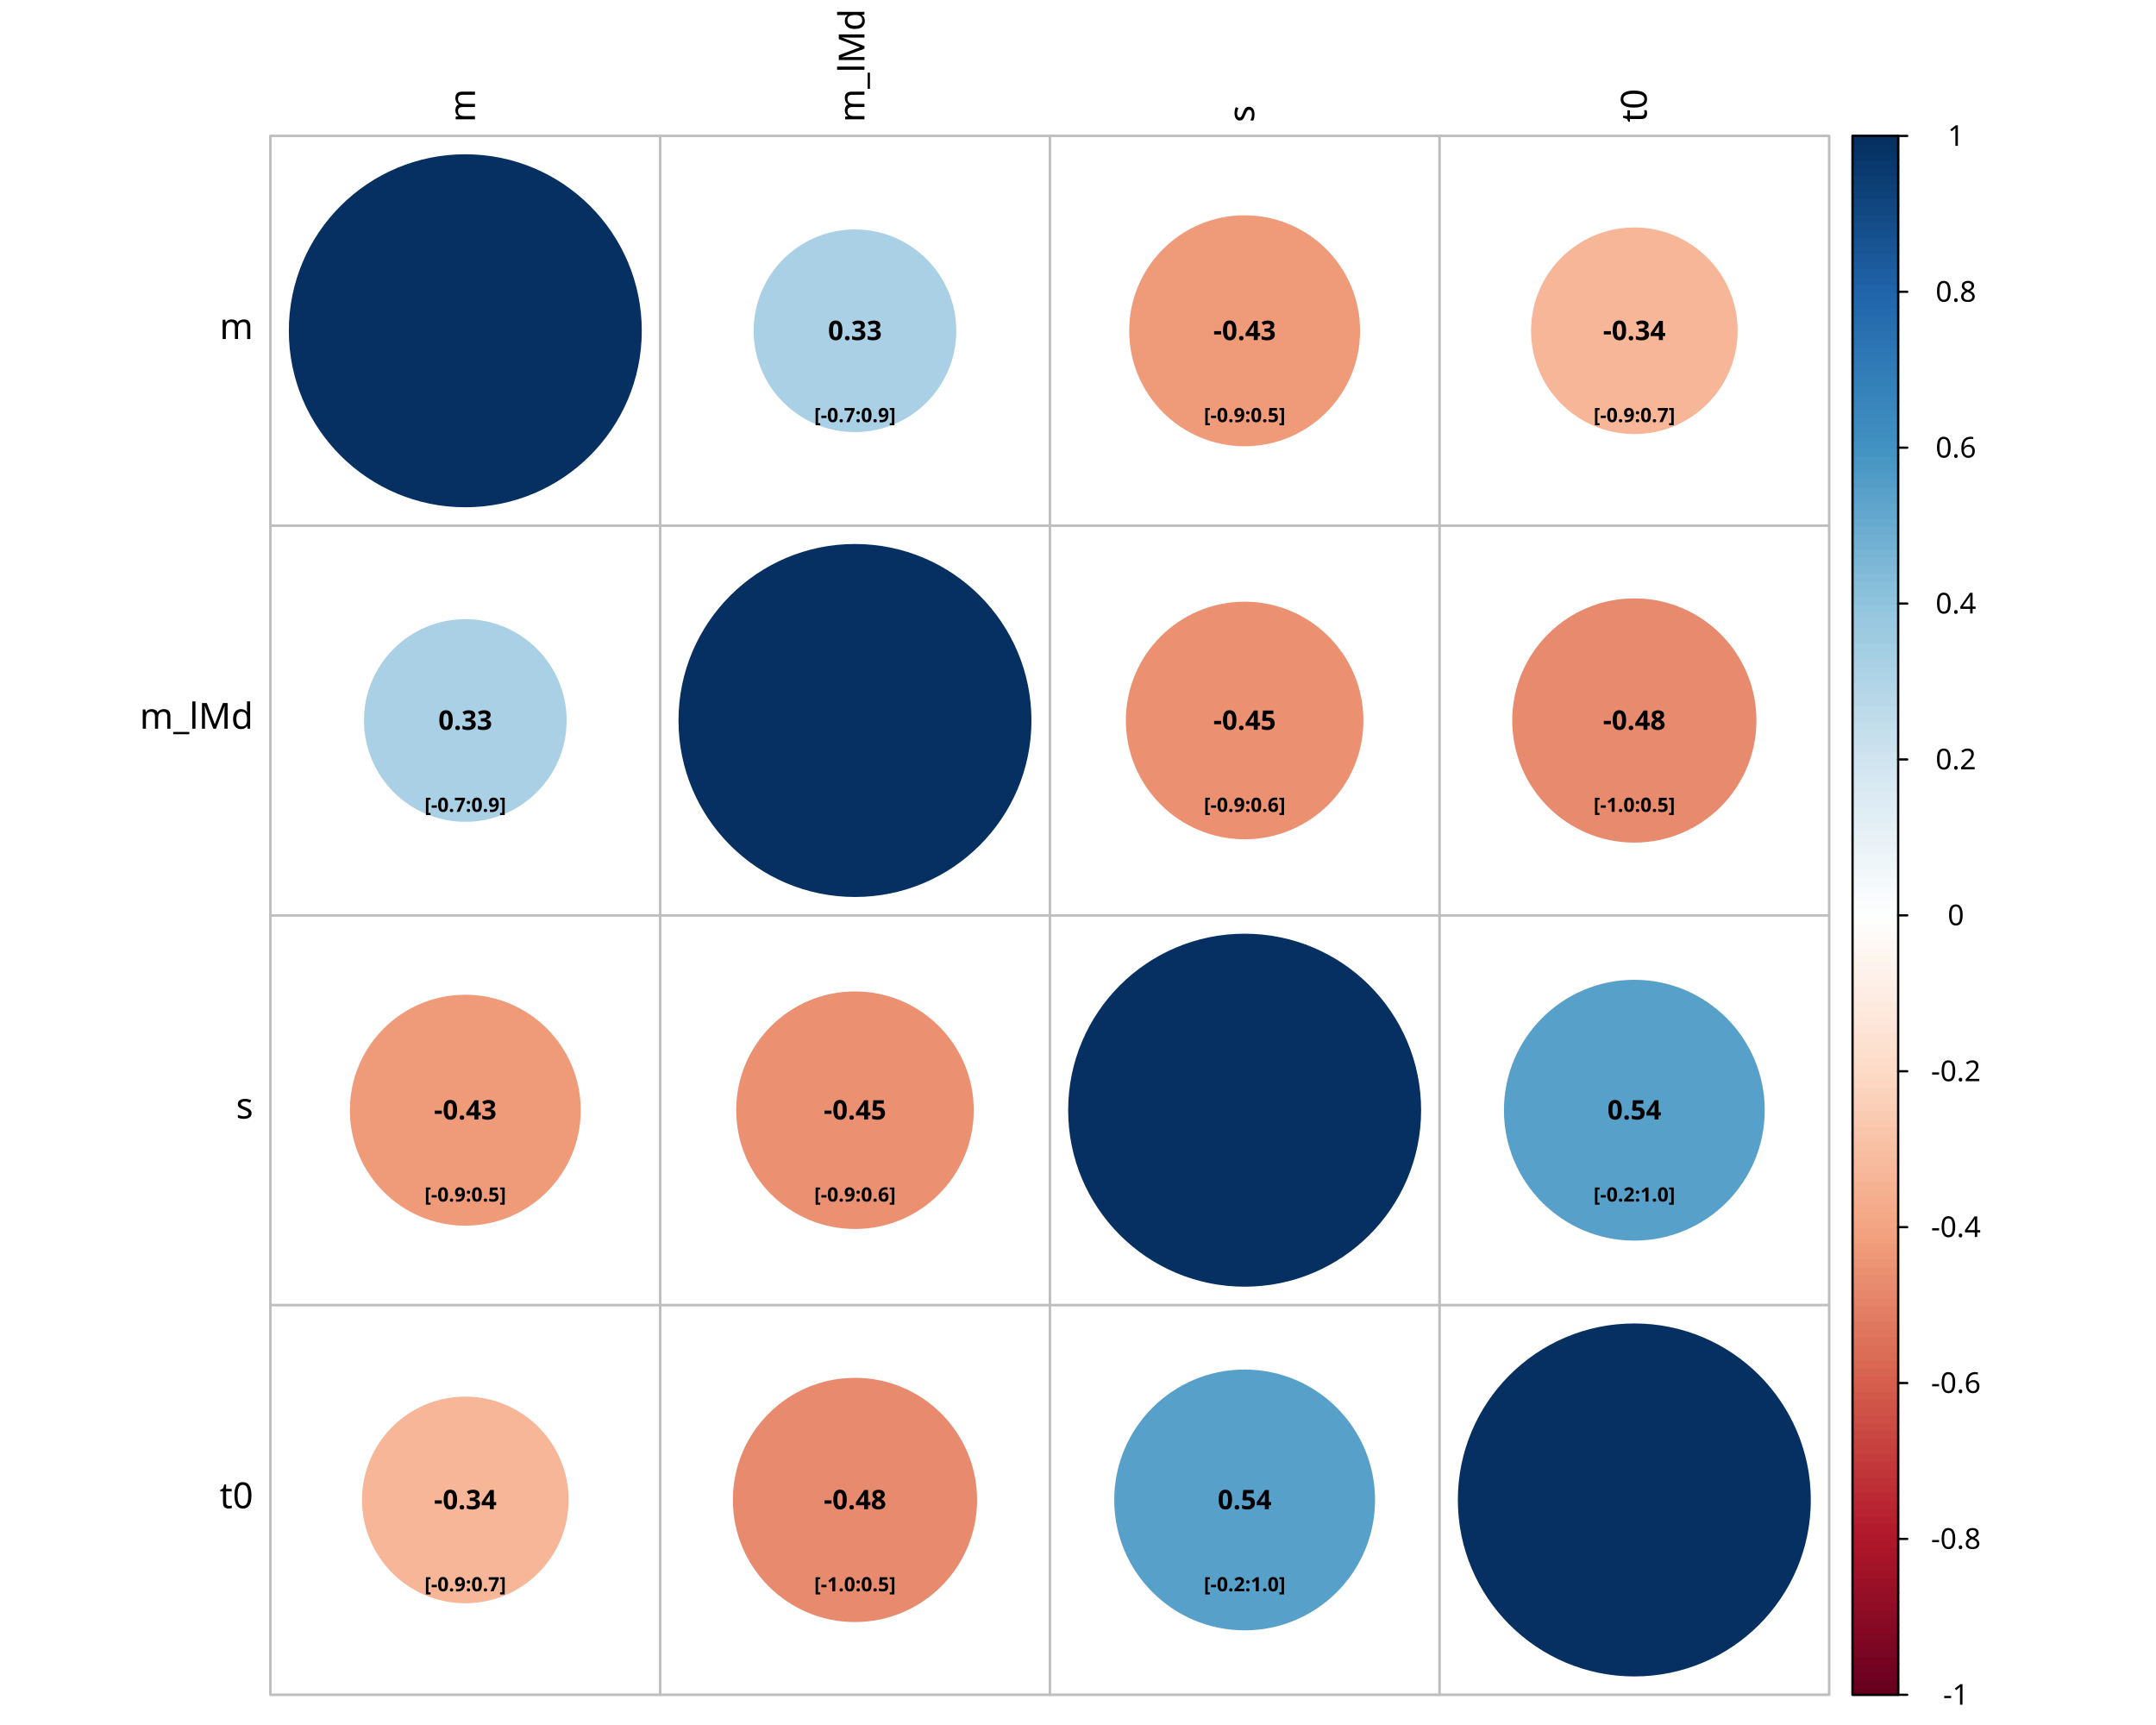
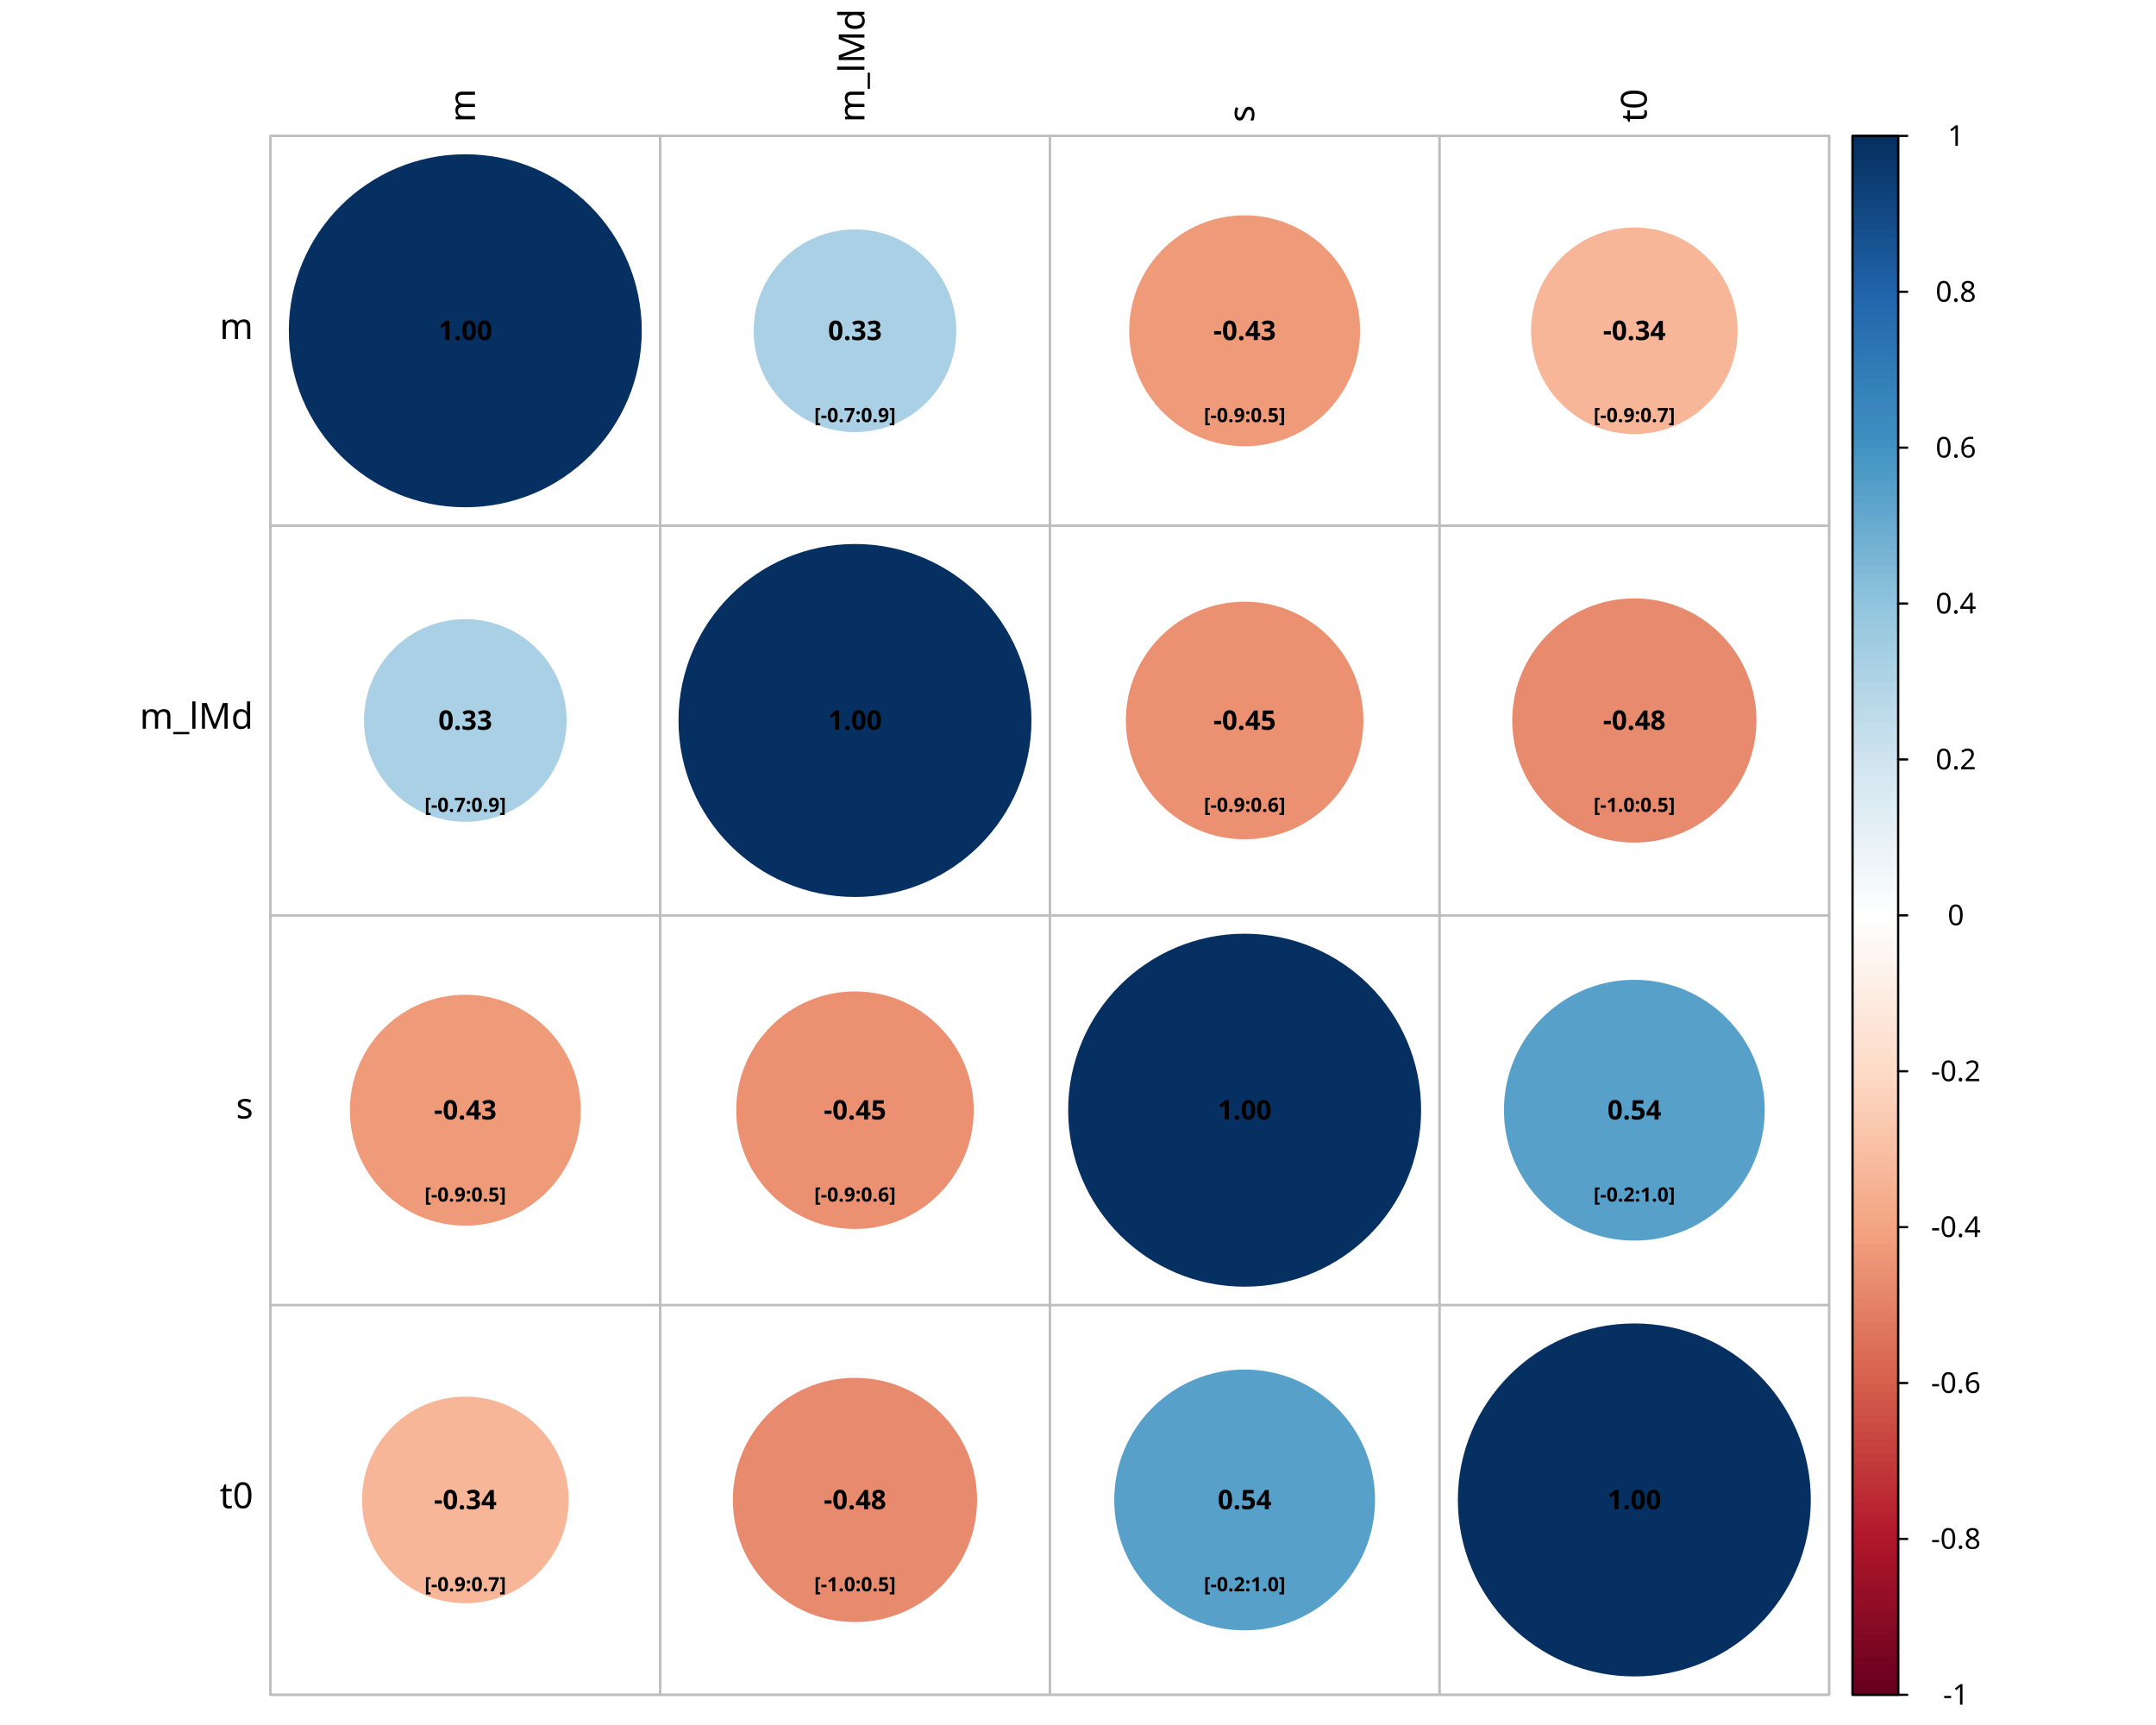
<svg xmlns="http://www.w3.org/2000/svg" class="svglite" data-engine-version="2.0" width="720.00pt" height="576.00pt" viewBox="0 0 720.00 576.00">
  <defs>
    <style type="text/css">
    .svglite line, .svglite polyline, .svglite polygon, .svglite path, .svglite rect, .svglite circle {
      fill: none;
      stroke: #000000;
      stroke-linecap: round;
      stroke-linejoin: round;
      stroke-miterlimit: 10.00;
    }
  </style>
  </defs>
  <rect width="100%" height="100%" style="stroke: none; fill: #FFFFFF;" />
  <defs>
    <clipPath id="cpMC4wMHw3MjAuMDB8MC4wMHw1NzYuMDA=">
      <rect x="0.00" y="0.00" width="720.00" height="576.00" />
    </clipPath>
  </defs>
  <g clip-path="url(#cpMC4wMHw3MjAuMDB8MC4wMHw1NzYuMDA=)">
    <rect x="90.32" y="45.38" width="130.13" height="130.13" style="stroke-width: 0.75; stroke: #FFFFFF; fill: #FFFFFF;" />
    <rect x="90.32" y="175.52" width="130.13" height="130.13" style="stroke-width: 0.75; stroke: #FFFFFF; fill: #FFFFFF;" />
    <rect x="90.32" y="305.65" width="130.13" height="130.13" style="stroke-width: 0.75; stroke: #FFFFFF; fill: #FFFFFF;" />
    <rect x="90.32" y="435.78" width="130.13" height="130.13" style="stroke-width: 0.75; stroke: #FFFFFF; fill: #FFFFFF;" />
    <rect x="220.46" y="45.38" width="130.13" height="130.13" style="stroke-width: 0.75; stroke: #FFFFFF; fill: #FFFFFF;" />
    <rect x="220.46" y="175.52" width="130.13" height="130.13" style="stroke-width: 0.75; stroke: #FFFFFF; fill: #FFFFFF;" />
    <rect x="220.46" y="305.65" width="130.13" height="130.13" style="stroke-width: 0.75; stroke: #FFFFFF; fill: #FFFFFF;" />
    <rect x="220.46" y="435.78" width="130.13" height="130.13" style="stroke-width: 0.75; stroke: #FFFFFF; fill: #FFFFFF;" />
    <rect x="350.59" y="45.38" width="130.13" height="130.13" style="stroke-width: 0.75; stroke: #FFFFFF; fill: #FFFFFF;" />
    <rect x="350.59" y="175.52" width="130.13" height="130.13" style="stroke-width: 0.75; stroke: #FFFFFF; fill: #FFFFFF;" />
    <rect x="350.59" y="305.65" width="130.13" height="130.13" style="stroke-width: 0.75; stroke: #FFFFFF; fill: #FFFFFF;" />
    <rect x="350.59" y="435.78" width="130.13" height="130.13" style="stroke-width: 0.75; stroke: #FFFFFF; fill: #FFFFFF;" />
    <rect x="480.72" y="45.38" width="130.13" height="130.13" style="stroke-width: 0.75; stroke: #FFFFFF; fill: #FFFFFF;" />
    <rect x="480.72" y="175.52" width="130.13" height="130.13" style="stroke-width: 0.75; stroke: #FFFFFF; fill: #FFFFFF;" />
    <rect x="480.72" y="305.65" width="130.13" height="130.13" style="stroke-width: 0.75; stroke: #FFFFFF; fill: #FFFFFF;" />
    <rect x="480.72" y="435.78" width="130.13" height="130.13" style="stroke-width: 0.75; stroke: #FFFFFF; fill: #FFFFFF;" />
    <circle cx="155.39" cy="110.45" r="58.56" style="stroke-width: 0.75; stroke: #053061; fill: #053061;" />
    <circle cx="155.39" cy="240.58" r="33.46" style="stroke-width: 0.75; stroke: #A9D0E4; fill: #A9D0E4;" />
    <circle cx="155.39" cy="370.71" r="38.18" style="stroke-width: 0.75; stroke: #EF9B7A; fill: #EF9B7A;" />
    <circle cx="155.39" cy="500.85" r="34.12" style="stroke-width: 0.75; stroke: #F6B697; fill: #F6B697;" />
    <circle cx="285.52" cy="110.45" r="33.46" style="stroke-width: 0.75; stroke: #A9D0E4; fill: #A9D0E4;" />
    <circle cx="285.52" cy="240.58" r="58.56" style="stroke-width: 0.75; stroke: #053061; fill: #053061;" />
    <circle cx="285.52" cy="370.71" r="39.29" style="stroke-width: 0.75; stroke: #EB9172; fill: #EB9172;" />
    <circle cx="285.52" cy="500.85" r="40.40" style="stroke-width: 0.75; stroke: #E88A6D; fill: #E88A6D;" />
    <circle cx="415.65" cy="110.45" r="38.18" style="stroke-width: 0.75; stroke: #EF9B7A; fill: #EF9B7A;" />
    <circle cx="415.65" cy="240.58" r="39.29" style="stroke-width: 0.75; stroke: #EB9172; fill: #EB9172;" />
    <circle cx="415.65" cy="370.71" r="58.56" style="stroke-width: 0.75; stroke: #053061; fill: #053061;" />
    <circle cx="415.65" cy="500.85" r="43.17" style="stroke-width: 0.75; stroke: #57A0CA; fill: #57A0CA;" />
    <circle cx="545.79" cy="110.45" r="34.12" style="stroke-width: 0.75; stroke: #F6B697; fill: #F6B697;" />
    <circle cx="545.79" cy="240.58" r="40.40" style="stroke-width: 0.75; stroke: #E88A6D; fill: #E88A6D;" />
    <circle cx="545.79" cy="370.71" r="43.17" style="stroke-width: 0.75; stroke: #57A0CA; fill: #57A0CA;" />
    <circle cx="545.79" cy="500.85" r="58.56" style="stroke-width: 0.75; stroke: #053061; fill: #053061;" />
    <rect x="90.32" y="45.38" width="130.13" height="130.13" style="stroke-width: 0.75; stroke: #BEBEBE;" />
    <rect x="90.32" y="175.52" width="130.13" height="130.13" style="stroke-width: 0.75; stroke: #BEBEBE;" />
    <rect x="90.32" y="305.65" width="130.13" height="130.13" style="stroke-width: 0.75; stroke: #BEBEBE;" />
    <rect x="90.32" y="435.78" width="130.13" height="130.13" style="stroke-width: 0.75; stroke: #BEBEBE;" />
    <rect x="220.46" y="45.38" width="130.13" height="130.13" style="stroke-width: 0.75; stroke: #BEBEBE;" />
    <rect x="220.46" y="175.52" width="130.13" height="130.13" style="stroke-width: 0.75; stroke: #BEBEBE;" />
    <rect x="220.46" y="305.65" width="130.13" height="130.13" style="stroke-width: 0.75; stroke: #BEBEBE;" />
    <rect x="220.46" y="435.78" width="130.13" height="130.13" style="stroke-width: 0.75; stroke: #BEBEBE;" />
    <rect x="350.59" y="45.38" width="130.13" height="130.13" style="stroke-width: 0.75; stroke: #BEBEBE;" />
    <rect x="350.59" y="175.52" width="130.13" height="130.13" style="stroke-width: 0.75; stroke: #BEBEBE;" />
    <rect x="350.59" y="305.65" width="130.13" height="130.13" style="stroke-width: 0.75; stroke: #BEBEBE;" />
    <rect x="350.59" y="435.78" width="130.13" height="130.13" style="stroke-width: 0.75; stroke: #BEBEBE;" />
    <rect x="480.72" y="45.38" width="130.13" height="130.13" style="stroke-width: 0.75; stroke: #BEBEBE;" />
    <rect x="480.72" y="175.52" width="130.13" height="130.13" style="stroke-width: 0.75; stroke: #BEBEBE;" />
    <rect x="480.72" y="305.65" width="130.13" height="130.13" style="stroke-width: 0.75; stroke: #BEBEBE;" />
    <rect x="480.72" y="435.78" width="130.13" height="130.13" style="stroke-width: 0.75; stroke: #BEBEBE;" />
+     <text x="155.39" y="113.55" text-anchor="middle" style="font-size: 9.00px; font-weight: bold; font-family: sans;" textLength="20.02px" lengthAdjust="spacingAndGlyphs"> 1.00</text>
+     <text x="155.39" y="243.68" text-anchor="middle" style="font-size: 9.00px; font-weight: bold; font-family: sans;" textLength="20.02px" lengthAdjust="spacingAndGlyphs"> 0.33</text>
+     <text x="155.39" y="373.81" text-anchor="middle" style="font-size: 9.00px; font-weight: bold; font-family: sans;" textLength="20.51px" lengthAdjust="spacingAndGlyphs">-0.43</text>
+     <text x="155.39" y="503.95" text-anchor="middle" style="font-size: 9.00px; font-weight: bold; font-family: sans;" textLength="20.51px" lengthAdjust="spacingAndGlyphs">-0.34</text>
+     <text x="285.52" y="113.55" text-anchor="middle" style="font-size: 9.00px; font-weight: bold; font-family: sans;" textLength="20.02px" lengthAdjust="spacingAndGlyphs"> 0.33</text>
+     <text x="285.52" y="243.68" text-anchor="middle" style="font-size: 9.00px; font-weight: bold; font-family: sans;" textLength="20.02px" lengthAdjust="spacingAndGlyphs"> 1.00</text>
+     <text x="285.52" y="373.81" text-anchor="middle" style="font-size: 9.00px; font-weight: bold; font-family: sans;" textLength="20.51px" lengthAdjust="spacingAndGlyphs">-0.45</text>
+     <text x="285.52" y="503.95" text-anchor="middle" style="font-size: 9.00px; font-weight: bold; font-family: sans;" textLength="20.51px" lengthAdjust="spacingAndGlyphs">-0.48</text>
+     <text x="415.65" y="113.55" text-anchor="middle" style="font-size: 9.00px; font-weight: bold; font-family: sans;" textLength="20.51px" lengthAdjust="spacingAndGlyphs">-0.43</text>
+     <text x="415.65" y="243.68" text-anchor="middle" style="font-size: 9.00px; font-weight: bold; font-family: sans;" textLength="20.51px" lengthAdjust="spacingAndGlyphs">-0.45</text>
+     <text x="415.65" y="373.81" text-anchor="middle" style="font-size: 9.00px; font-weight: bold; font-family: sans;" textLength="20.02px" lengthAdjust="spacingAndGlyphs"> 1.00</text>
+     <text x="415.65" y="503.95" text-anchor="middle" style="font-size: 9.00px; font-weight: bold; font-family: sans;" textLength="20.02px" lengthAdjust="spacingAndGlyphs"> 0.54</text>
+     <text x="545.79" y="113.55" text-anchor="middle" style="font-size: 9.00px; font-weight: bold; font-family: sans;" textLength="20.51px" lengthAdjust="spacingAndGlyphs">-0.34</text>
+     <text x="545.79" y="243.68" text-anchor="middle" style="font-size: 9.00px; font-weight: bold; font-family: sans;" textLength="20.51px" lengthAdjust="spacingAndGlyphs">-0.48</text>
+     <text x="545.79" y="373.81" text-anchor="middle" style="font-size: 9.00px; font-weight: bold; font-family: sans;" textLength="20.02px" lengthAdjust="spacingAndGlyphs"> 0.54</text>
+     <text x="545.79" y="503.95" text-anchor="middle" style="font-size: 9.00px; font-weight: bold; font-family: sans;" textLength="20.02px" lengthAdjust="spacingAndGlyphs"> 1.00</text>
    <rect x="618.66" y="563.31" width="15.23" height="2.60" style="stroke-width: 0.75; stroke: #67001F; fill: #67001F;" />
    <rect x="618.66" y="560.71" width="15.23" height="2.60" style="stroke-width: 0.75; stroke: #6A011F; fill: #6A011F;" />
    <rect x="618.66" y="558.11" width="15.23" height="2.60" style="stroke-width: 0.75; stroke: #6E0220; fill: #6E0220;" />
    <rect x="618.66" y="555.50" width="15.23" height="2.60" style="stroke-width: 0.75; stroke: #720320; fill: #720320;" />
    <rect x="618.66" y="552.90" width="15.23" height="2.60" style="stroke-width: 0.75; stroke: #760421; fill: #760421;" />
    <rect x="618.66" y="550.30" width="15.23" height="2.60" style="stroke-width: 0.75; stroke: #790622; fill: #790622;" />
    <rect x="618.66" y="547.69" width="15.23" height="2.60" style="stroke-width: 0.75; stroke: #7D0722; fill: #7D0722;" />
    <rect x="618.66" y="545.09" width="15.23" height="2.60" style="stroke-width: 0.75; stroke: #810823; fill: #810823;" />
    <rect x="618.66" y="542.49" width="15.23" height="2.60" style="stroke-width: 0.75; stroke: #850923; fill: #850923;" />
    <rect x="618.66" y="539.89" width="15.23" height="2.60" style="stroke-width: 0.75; stroke: #880A24; fill: #880A24;" />
    <rect x="618.66" y="537.28" width="15.23" height="2.60" style="stroke-width: 0.75; stroke: #8C0C25; fill: #8C0C25;" />
    <rect x="618.66" y="534.68" width="15.23" height="2.60" style="stroke-width: 0.75; stroke: #900D25; fill: #900D25;" />
    <rect x="618.66" y="532.08" width="15.23" height="2.60" style="stroke-width: 0.75; stroke: #940E26; fill: #940E26;" />
    <rect x="618.66" y="529.48" width="15.23" height="2.60" style="stroke-width: 0.75; stroke: #970F26; fill: #970F26;" />
    <rect x="618.66" y="526.87" width="15.23" height="2.60" style="stroke-width: 0.75; stroke: #9B1027; fill: #9B1027;" />
    <rect x="618.66" y="524.27" width="15.23" height="2.60" style="stroke-width: 0.75; stroke: #9F1228; fill: #9F1228;" />
    <rect x="618.66" y="521.67" width="15.23" height="2.60" style="stroke-width: 0.75; stroke: #A31328; fill: #A31328;" />
    <rect x="618.66" y="519.07" width="15.23" height="2.60" style="stroke-width: 0.75; stroke: #A71429; fill: #A71429;" />
    <rect x="618.66" y="516.46" width="15.23" height="2.60" style="stroke-width: 0.75; stroke: #AA1529; fill: #AA1529;" />
    <rect x="618.66" y="513.86" width="15.23" height="2.60" style="stroke-width: 0.75; stroke: #AE162A; fill: #AE162A;" />
    <rect x="618.66" y="511.26" width="15.23" height="2.60" style="stroke-width: 0.75; stroke: #B2182B; fill: #B2182B;" />
    <rect x="618.66" y="508.65" width="15.23" height="2.60" style="stroke-width: 0.75; stroke: #B31B2C; fill: #B31B2C;" />
    <rect x="618.66" y="506.05" width="15.23" height="2.60" style="stroke-width: 0.75; stroke: #B51F2E; fill: #B51F2E;" />
    <rect x="618.66" y="503.45" width="15.23" height="2.60" style="stroke-width: 0.75; stroke: #B72330; fill: #B72330;" />
    <rect x="618.66" y="500.85" width="15.23" height="2.60" style="stroke-width: 0.75; stroke: #B92632; fill: #B92632;" />
    <rect x="618.66" y="498.24" width="15.23" height="2.60" style="stroke-width: 0.75; stroke: #BB2A33; fill: #BB2A33;" />
    <rect x="618.66" y="495.64" width="15.23" height="2.60" style="stroke-width: 0.75; stroke: #BD2E35; fill: #BD2E35;" />
    <rect x="618.66" y="493.04" width="15.23" height="2.60" style="stroke-width: 0.75; stroke: #BE3137; fill: #BE3137;" />
    <rect x="618.66" y="490.44" width="15.23" height="2.60" style="stroke-width: 0.75; stroke: #C03538; fill: #C03538;" />
    <rect x="618.66" y="487.83" width="15.23" height="2.60" style="stroke-width: 0.75; stroke: #C2383A; fill: #C2383A;" />
    <rect x="618.66" y="485.23" width="15.23" height="2.60" style="stroke-width: 0.75; stroke: #C43C3C; fill: #C43C3C;" />
    <rect x="618.66" y="482.63" width="15.23" height="2.60" style="stroke-width: 0.75; stroke: #C6403D; fill: #C6403D;" />
    <rect x="618.66" y="480.03" width="15.23" height="2.60" style="stroke-width: 0.75; stroke: #C7433F; fill: #C7433F;" />
    <rect x="618.66" y="477.42" width="15.23" height="2.60" style="stroke-width: 0.75; stroke: #C94741; fill: #C94741;" />
    <rect x="618.66" y="474.82" width="15.23" height="2.60" style="stroke-width: 0.75; stroke: #CB4B43; fill: #CB4B43;" />
    <rect x="618.66" y="472.22" width="15.23" height="2.60" style="stroke-width: 0.75; stroke: #CD4E44; fill: #CD4E44;" />
    <rect x="618.66" y="469.61" width="15.23" height="2.60" style="stroke-width: 0.75; stroke: #CF5246; fill: #CF5246;" />
    <rect x="618.66" y="467.01" width="15.23" height="2.60" style="stroke-width: 0.75; stroke: #D05548; fill: #D05548;" />
    <rect x="618.66" y="464.41" width="15.23" height="2.60" style="stroke-width: 0.75; stroke: #D25949; fill: #D25949;" />
    <rect x="618.66" y="461.81" width="15.23" height="2.60" style="stroke-width: 0.75; stroke: #D45D4B; fill: #D45D4B;" />
    <rect x="618.66" y="459.20" width="15.23" height="2.60" style="stroke-width: 0.75; stroke: #D6604D; fill: #D6604D;" />
    <rect x="618.66" y="456.60" width="15.23" height="2.60" style="stroke-width: 0.75; stroke: #D76450; fill: #D76450;" />
    <rect x="618.66" y="454.00" width="15.23" height="2.60" style="stroke-width: 0.75; stroke: #D96752; fill: #D96752;" />
    <rect x="618.66" y="451.40" width="15.23" height="2.60" style="stroke-width: 0.75; stroke: #DA6B55; fill: #DA6B55;" />
    <rect x="618.66" y="448.79" width="15.23" height="2.60" style="stroke-width: 0.75; stroke: #DC6E58; fill: #DC6E58;" />
    <rect x="618.66" y="446.19" width="15.23" height="2.60" style="stroke-width: 0.75; stroke: #DD725A; fill: #DD725A;" />
    <rect x="618.66" y="443.59" width="15.23" height="2.60" style="stroke-width: 0.75; stroke: #DF755D; fill: #DF755D;" />
    <rect x="618.66" y="440.99" width="15.23" height="2.60" style="stroke-width: 0.75; stroke: #E07860; fill: #E07860;" />
    <rect x="618.66" y="438.38" width="15.23" height="2.60" style="stroke-width: 0.75; stroke: #E27C62; fill: #E27C62;" />
    <rect x="618.66" y="435.78" width="15.23" height="2.60" style="stroke-width: 0.75; stroke: #E37F65; fill: #E37F65;" />
    <rect x="618.66" y="433.18" width="15.23" height="2.60" style="stroke-width: 0.75; stroke: #E58368; fill: #E58368;" />
    <rect x="618.66" y="430.58" width="15.23" height="2.60" style="stroke-width: 0.75; stroke: #E6866A; fill: #E6866A;" />
    <rect x="618.66" y="427.97" width="15.23" height="2.60" style="stroke-width: 0.75; stroke: #E88A6D; fill: #E88A6D;" />
    <rect x="618.66" y="425.37" width="15.23" height="2.60" style="stroke-width: 0.75; stroke: #E98D70; fill: #E98D70;" />
    <rect x="618.66" y="422.77" width="15.23" height="2.60" style="stroke-width: 0.75; stroke: #EB9172; fill: #EB9172;" />
    <rect x="618.66" y="420.16" width="15.23" height="2.60" style="stroke-width: 0.75; stroke: #EC9475; fill: #EC9475;" />
    <rect x="618.66" y="417.56" width="15.23" height="2.60" style="stroke-width: 0.75; stroke: #EE9878; fill: #EE9878;" />
    <rect x="618.66" y="414.96" width="15.23" height="2.60" style="stroke-width: 0.75; stroke: #EF9B7A; fill: #EF9B7A;" />
    <rect x="618.66" y="412.36" width="15.23" height="2.60" style="stroke-width: 0.75; stroke: #F19F7D; fill: #F19F7D;" />
    <rect x="618.66" y="409.75" width="15.23" height="2.60" style="stroke-width: 0.75; stroke: #F2A280; fill: #F2A280;" />
    <rect x="618.66" y="407.15" width="15.23" height="2.60" style="stroke-width: 0.75; stroke: #F4A583; fill: #F4A583;" />
    <rect x="618.66" y="404.55" width="15.23" height="2.60" style="stroke-width: 0.75; stroke: #F4A886; fill: #F4A886;" />
    <rect x="618.66" y="401.95" width="15.23" height="2.60" style="stroke-width: 0.75; stroke: #F5AB89; fill: #F5AB89;" />
    <rect x="618.66" y="399.34" width="15.23" height="2.60" style="stroke-width: 0.75; stroke: #F5AD8D; fill: #F5AD8D;" />
    <rect x="618.66" y="396.74" width="15.23" height="2.60" style="stroke-width: 0.75; stroke: #F5B090; fill: #F5B090;" />
    <rect x="618.66" y="394.14" width="15.23" height="2.60" style="stroke-width: 0.75; stroke: #F6B394; fill: #F6B394;" />
    <rect x="618.66" y="391.54" width="15.23" height="2.60" style="stroke-width: 0.75; stroke: #F6B697; fill: #F6B697;" />
    <rect x="618.66" y="388.93" width="15.23" height="2.60" style="stroke-width: 0.75; stroke: #F7B89B; fill: #F7B89B;" />
    <rect x="618.66" y="386.33" width="15.23" height="2.60" style="stroke-width: 0.75; stroke: #F7BB9E; fill: #F7BB9E;" />
    <rect x="618.66" y="383.73" width="15.23" height="2.60" style="stroke-width: 0.75; stroke: #F8BEA2; fill: #F8BEA2;" />
    <rect x="618.66" y="381.12" width="15.23" height="2.60" style="stroke-width: 0.75; stroke: #F8C0A5; fill: #F8C0A5;" />
    <rect x="618.66" y="378.52" width="15.23" height="2.60" style="stroke-width: 0.75; stroke: #F9C3A9; fill: #F9C3A9;" />
    <rect x="618.66" y="375.92" width="15.23" height="2.60" style="stroke-width: 0.75; stroke: #F9C6AC; fill: #F9C6AC;" />
    <rect x="618.66" y="373.32" width="15.23" height="2.60" style="stroke-width: 0.75; stroke: #FAC9B0; fill: #FAC9B0;" />
    <rect x="618.66" y="370.71" width="15.23" height="2.60" style="stroke-width: 0.75; stroke: #FACBB3; fill: #FACBB3;" />
    <rect x="618.66" y="368.11" width="15.23" height="2.60" style="stroke-width: 0.75; stroke: #FACEB7; fill: #FACEB7;" />
    <rect x="618.66" y="365.51" width="15.23" height="2.60" style="stroke-width: 0.75; stroke: #FBD1BA; fill: #FBD1BA;" />
    <rect x="618.66" y="362.91" width="15.23" height="2.60" style="stroke-width: 0.75; stroke: #FBD3BD; fill: #FBD3BD;" />
    <rect x="618.66" y="360.30" width="15.23" height="2.60" style="stroke-width: 0.75; stroke: #FCD6C1; fill: #FCD6C1;" />
    <rect x="618.66" y="357.70" width="15.23" height="2.60" style="stroke-width: 0.75; stroke: #FCD9C4; fill: #FCD9C4;" />
    <rect x="618.66" y="355.10" width="15.23" height="2.60" style="stroke-width: 0.75; stroke: #FDDBC8; fill: #FDDBC8;" />
    <rect x="618.66" y="352.50" width="15.23" height="2.60" style="stroke-width: 0.75; stroke: #FDDDCA; fill: #FDDDCA;" />
    <rect x="618.66" y="349.89" width="15.23" height="2.60" style="stroke-width: 0.75; stroke: #FDDFCD; fill: #FDDFCD;" />
    <rect x="618.66" y="347.29" width="15.23" height="2.60" style="stroke-width: 0.75; stroke: #FDE1D0; fill: #FDE1D0;" />
    <rect x="618.66" y="344.69" width="15.23" height="2.60" style="stroke-width: 0.75; stroke: #FDE2D3; fill: #FDE2D3;" />
    <rect x="618.66" y="342.09" width="15.23" height="2.60" style="stroke-width: 0.75; stroke: #FDE4D6; fill: #FDE4D6;" />
    <rect x="618.66" y="339.48" width="15.23" height="2.60" style="stroke-width: 0.75; stroke: #FDE6D9; fill: #FDE6D9;" />
    <rect x="618.66" y="336.88" width="15.23" height="2.60" style="stroke-width: 0.75; stroke: #FDE8DB; fill: #FDE8DB;" />
    <rect x="618.66" y="334.28" width="15.23" height="2.60" style="stroke-width: 0.75; stroke: #FDEADE; fill: #FDEADE;" />
    <rect x="618.66" y="331.67" width="15.23" height="2.60" style="stroke-width: 0.75; stroke: #FDECE1; fill: #FDECE1;" />
    <rect x="618.66" y="329.07" width="15.23" height="2.60" style="stroke-width: 0.75; stroke: #FEEDE4; fill: #FEEDE4;" />
    <rect x="618.66" y="326.47" width="15.23" height="2.60" style="stroke-width: 0.75; stroke: #FEEFE7; fill: #FEEFE7;" />
    <rect x="618.66" y="323.87" width="15.23" height="2.60" style="stroke-width: 0.75; stroke: #FEF1E9; fill: #FEF1E9;" />
    <rect x="618.66" y="321.26" width="15.23" height="2.60" style="stroke-width: 0.75; stroke: #FEF3EC; fill: #FEF3EC;" />
    <rect x="618.66" y="318.66" width="15.23" height="2.60" style="stroke-width: 0.75; stroke: #FEF5EF; fill: #FEF5EF;" />
    <rect x="618.66" y="316.06" width="15.23" height="2.60" style="stroke-width: 0.75; stroke: #FEF6F2; fill: #FEF6F2;" />
    <rect x="618.66" y="313.46" width="15.23" height="2.60" style="stroke-width: 0.75; stroke: #FEF8F5; fill: #FEF8F5;" />
    <rect x="618.66" y="310.85" width="15.23" height="2.60" style="stroke-width: 0.75; stroke: #FEFAF7; fill: #FEFAF7;" />
    <rect x="618.66" y="308.25" width="15.23" height="2.60" style="stroke-width: 0.75; stroke: #FEFCFA; fill: #FEFCFA;" />
    <rect x="618.66" y="305.65" width="15.23" height="2.60" style="stroke-width: 0.75; stroke: #FEFEFD; fill: #FEFEFD;" />
    <rect x="618.66" y="303.05" width="15.23" height="2.60" style="stroke-width: 0.75; stroke: #FDFEFE; fill: #FDFEFE;" />
    <rect x="618.66" y="300.44" width="15.23" height="2.60" style="stroke-width: 0.75; stroke: #FBFDFD; fill: #FBFDFD;" />
    <rect x="618.66" y="297.84" width="15.23" height="2.60" style="stroke-width: 0.75; stroke: #F9FBFD; fill: #F9FBFD;" />
    <rect x="618.66" y="295.24" width="15.23" height="2.60" style="stroke-width: 0.75; stroke: #F6FAFC; fill: #F6FAFC;" />
    <rect x="618.66" y="292.63" width="15.23" height="2.60" style="stroke-width: 0.75; stroke: #F4F9FB; fill: #F4F9FB;" />
    <rect x="618.66" y="290.03" width="15.23" height="2.60" style="stroke-width: 0.75; stroke: #F2F7FA; fill: #F2F7FA;" />
    <rect x="618.66" y="287.43" width="15.23" height="2.60" style="stroke-width: 0.75; stroke: #EFF6FA; fill: #EFF6FA;" />
    <rect x="618.66" y="284.83" width="15.23" height="2.60" style="stroke-width: 0.75; stroke: #EDF5F9; fill: #EDF5F9;" />
    <rect x="618.66" y="282.22" width="15.23" height="2.60" style="stroke-width: 0.75; stroke: #EBF3F8; fill: #EBF3F8;" />
    <rect x="618.66" y="279.62" width="15.23" height="2.60" style="stroke-width: 0.75; stroke: #E9F2F7; fill: #E9F2F7;" />
    <rect x="618.66" y="277.02" width="15.23" height="2.60" style="stroke-width: 0.75; stroke: #E6F1F7; fill: #E6F1F7;" />
    <rect x="618.66" y="274.42" width="15.23" height="2.60" style="stroke-width: 0.75; stroke: #E4EFF6; fill: #E4EFF6;" />
    <rect x="618.66" y="271.81" width="15.23" height="2.60" style="stroke-width: 0.75; stroke: #E2EEF5; fill: #E2EEF5;" />
    <rect x="618.66" y="269.21" width="15.23" height="2.60" style="stroke-width: 0.75; stroke: #DFEDF4; fill: #DFEDF4;" />
    <rect x="618.66" y="266.61" width="15.23" height="2.60" style="stroke-width: 0.75; stroke: #DDECF4; fill: #DDECF4;" />
    <rect x="618.66" y="264.01" width="15.23" height="2.60" style="stroke-width: 0.75; stroke: #DBEAF3; fill: #DBEAF3;" />
    <rect x="618.66" y="261.40" width="15.23" height="2.60" style="stroke-width: 0.75; stroke: #D8E9F2; fill: #D8E9F2;" />
    <rect x="618.66" y="258.80" width="15.23" height="2.60" style="stroke-width: 0.75; stroke: #D6E8F1; fill: #D6E8F1;" />
    <rect x="618.66" y="256.20" width="15.23" height="2.60" style="stroke-width: 0.75; stroke: #D4E6F1; fill: #D4E6F1;" />
    <rect x="618.66" y="253.59" width="15.23" height="2.60" style="stroke-width: 0.75; stroke: #D1E5F0; fill: #D1E5F0;" />
    <rect x="618.66" y="250.99" width="15.23" height="2.60" style="stroke-width: 0.75; stroke: #CFE4EF; fill: #CFE4EF;" />
    <rect x="618.66" y="248.39" width="15.23" height="2.60" style="stroke-width: 0.75; stroke: #CBE2EE; fill: #CBE2EE;" />
    <rect x="618.66" y="245.79" width="15.23" height="2.60" style="stroke-width: 0.75; stroke: #C8E0ED; fill: #C8E0ED;" />
    <rect x="618.66" y="243.18" width="15.23" height="2.60" style="stroke-width: 0.75; stroke: #C5DFEC; fill: #C5DFEC;" />
    <rect x="618.66" y="240.58" width="15.23" height="2.60" style="stroke-width: 0.75; stroke: #C2DDEB; fill: #C2DDEB;" />
    <rect x="618.66" y="237.98" width="15.23" height="2.60" style="stroke-width: 0.75; stroke: #BFDBEA; fill: #BFDBEA;" />
    <rect x="618.66" y="235.38" width="15.23" height="2.60" style="stroke-width: 0.75; stroke: #BCDAEA; fill: #BCDAEA;" />
    <rect x="618.66" y="232.77" width="15.23" height="2.60" style="stroke-width: 0.75; stroke: #B8D8E9; fill: #B8D8E9;" />
    <rect x="618.66" y="230.17" width="15.23" height="2.60" style="stroke-width: 0.75; stroke: #B5D7E8; fill: #B5D7E8;" />
    <rect x="618.66" y="227.57" width="15.23" height="2.60" style="stroke-width: 0.75; stroke: #B2D5E7; fill: #B2D5E7;" />
    <rect x="618.66" y="224.97" width="15.23" height="2.60" style="stroke-width: 0.75; stroke: #AFD3E6; fill: #AFD3E6;" />
    <rect x="618.66" y="222.36" width="15.23" height="2.60" style="stroke-width: 0.75; stroke: #ACD2E5; fill: #ACD2E5;" />
    <rect x="618.66" y="219.76" width="15.23" height="2.60" style="stroke-width: 0.75; stroke: #A9D0E4; fill: #A9D0E4;" />
    <rect x="618.66" y="217.16" width="15.23" height="2.60" style="stroke-width: 0.75; stroke: #A5CFE3; fill: #A5CFE3;" />
    <rect x="618.66" y="214.56" width="15.23" height="2.60" style="stroke-width: 0.75; stroke: #A2CDE2; fill: #A2CDE2;" />
    <rect x="618.66" y="211.95" width="15.23" height="2.60" style="stroke-width: 0.75; stroke: #9FCBE1; fill: #9FCBE1;" />
    <rect x="618.66" y="209.35" width="15.23" height="2.60" style="stroke-width: 0.75; stroke: #9CCAE0; fill: #9CCAE0;" />
    <rect x="618.66" y="206.75" width="15.23" height="2.60" style="stroke-width: 0.75; stroke: #99C8E0; fill: #99C8E0;" />
    <rect x="618.66" y="204.14" width="15.23" height="2.60" style="stroke-width: 0.75; stroke: #96C7DF; fill: #96C7DF;" />
    <rect x="618.66" y="201.54" width="15.23" height="2.60" style="stroke-width: 0.75; stroke: #92C5DE; fill: #92C5DE;" />
    <rect x="618.66" y="198.94" width="15.23" height="2.60" style="stroke-width: 0.75; stroke: #8FC3DD; fill: #8FC3DD;" />
    <rect x="618.66" y="196.34" width="15.23" height="2.60" style="stroke-width: 0.75; stroke: #8BC0DB; fill: #8BC0DB;" />
    <rect x="618.66" y="193.73" width="15.23" height="2.60" style="stroke-width: 0.75; stroke: #87BEDA; fill: #87BEDA;" />
    <rect x="618.66" y="191.13" width="15.23" height="2.60" style="stroke-width: 0.75; stroke: #83BBD8; fill: #83BBD8;" />
    <rect x="618.66" y="188.53" width="15.23" height="2.60" style="stroke-width: 0.75; stroke: #7FB9D7; fill: #7FB9D7;" />
    <rect x="618.66" y="185.93" width="15.23" height="2.60" style="stroke-width: 0.75; stroke: #7BB6D6; fill: #7BB6D6;" />
    <rect x="618.66" y="183.32" width="15.23" height="2.60" style="stroke-width: 0.75; stroke: #77B4D4; fill: #77B4D4;" />
    <rect x="618.66" y="180.72" width="15.23" height="2.60" style="stroke-width: 0.75; stroke: #73B1D3; fill: #73B1D3;" />
    <rect x="618.66" y="178.12" width="15.23" height="2.60" style="stroke-width: 0.75; stroke: #6FAFD2; fill: #6FAFD2;" />
    <rect x="618.66" y="175.52" width="15.23" height="2.60" style="stroke-width: 0.75; stroke: #6BACD0; fill: #6BACD0;" />
    <rect x="618.66" y="172.91" width="15.23" height="2.60" style="stroke-width: 0.75; stroke: #67AACF; fill: #67AACF;" />
    <rect x="618.66" y="170.31" width="15.23" height="2.60" style="stroke-width: 0.75; stroke: #63A7CE; fill: #63A7CE;" />
    <rect x="618.66" y="167.71" width="15.23" height="2.60" style="stroke-width: 0.75; stroke: #5FA5CC; fill: #5FA5CC;" />
    <rect x="618.66" y="165.10" width="15.23" height="2.60" style="stroke-width: 0.75; stroke: #5BA2CB; fill: #5BA2CB;" />
    <rect x="618.66" y="162.50" width="15.23" height="2.60" style="stroke-width: 0.75; stroke: #57A0CA; fill: #57A0CA;" />
    <rect x="618.66" y="159.90" width="15.23" height="2.60" style="stroke-width: 0.75; stroke: #539DC8; fill: #539DC8;" />
    <rect x="618.66" y="157.30" width="15.23" height="2.60" style="stroke-width: 0.75; stroke: #4F9BC7; fill: #4F9BC7;" />
    <rect x="618.66" y="154.69" width="15.23" height="2.60" style="stroke-width: 0.75; stroke: #4B98C5; fill: #4B98C5;" />
    <rect x="618.66" y="152.09" width="15.23" height="2.60" style="stroke-width: 0.75; stroke: #4796C4; fill: #4796C4;" />
    <rect x="618.66" y="149.49" width="15.23" height="2.60" style="stroke-width: 0.75; stroke: #4393C3; fill: #4393C3;" />
    <rect x="618.66" y="146.89" width="15.23" height="2.60" style="stroke-width: 0.75; stroke: #4191C2; fill: #4191C2;" />
    <rect x="618.66" y="144.28" width="15.23" height="2.60" style="stroke-width: 0.75; stroke: #3F8EC0; fill: #3F8EC0;" />
    <rect x="618.66" y="141.68" width="15.23" height="2.60" style="stroke-width: 0.75; stroke: #3E8CBF; fill: #3E8CBF;" />
    <rect x="618.66" y="139.08" width="15.23" height="2.60" style="stroke-width: 0.75; stroke: #3C8ABE; fill: #3C8ABE;" />
    <rect x="618.66" y="136.48" width="15.23" height="2.60" style="stroke-width: 0.75; stroke: #3A88BD; fill: #3A88BD;" />
    <rect x="618.66" y="133.87" width="15.23" height="2.60" style="stroke-width: 0.75; stroke: #3985BC; fill: #3985BC;" />
    <rect x="618.66" y="131.27" width="15.23" height="2.60" style="stroke-width: 0.75; stroke: #3783BB; fill: #3783BB;" />
    <rect x="618.66" y="128.67" width="15.23" height="2.60" style="stroke-width: 0.75; stroke: #3581B9; fill: #3581B9;" />
    <rect x="618.66" y="126.06" width="15.23" height="2.60" style="stroke-width: 0.75; stroke: #337FB8; fill: #337FB8;" />
    <rect x="618.66" y="123.46" width="15.23" height="2.60" style="stroke-width: 0.75; stroke: #327CB7; fill: #327CB7;" />
    <rect x="618.66" y="120.86" width="15.23" height="2.60" style="stroke-width: 0.75; stroke: #307AB6; fill: #307AB6;" />
    <rect x="618.66" y="118.26" width="15.23" height="2.60" style="stroke-width: 0.75; stroke: #2E78B5; fill: #2E78B5;" />
    <rect x="618.66" y="115.65" width="15.23" height="2.60" style="stroke-width: 0.75; stroke: #2D76B4; fill: #2D76B4;" />
    <rect x="618.66" y="113.05" width="15.23" height="2.60" style="stroke-width: 0.75; stroke: #2B73B3; fill: #2B73B3;" />
    <rect x="618.66" y="110.45" width="15.23" height="2.60" style="stroke-width: 0.75; stroke: #2971B1; fill: #2971B1;" />
    <rect x="618.66" y="107.85" width="15.23" height="2.60" style="stroke-width: 0.75; stroke: #286FB0; fill: #286FB0;" />
    <rect x="618.66" y="105.24" width="15.23" height="2.60" style="stroke-width: 0.75; stroke: #266DAF; fill: #266DAF;" />
    <rect x="618.66" y="102.64" width="15.23" height="2.60" style="stroke-width: 0.75; stroke: #246AAE; fill: #246AAE;" />
    <rect x="618.66" y="100.04" width="15.23" height="2.60" style="stroke-width: 0.75; stroke: #2268AD; fill: #2268AD;" />
    <rect x="618.66" y="97.44" width="15.23" height="2.60" style="stroke-width: 0.75; stroke: #2166AC; fill: #2166AC;" />
    <rect x="618.66" y="94.83" width="15.23" height="2.60" style="stroke-width: 0.75; stroke: #1F63A8; fill: #1F63A8;" />
    <rect x="618.66" y="92.23" width="15.23" height="2.60" style="stroke-width: 0.75; stroke: #1E60A4; fill: #1E60A4;" />
    <rect x="618.66" y="89.63" width="15.23" height="2.60" style="stroke-width: 0.75; stroke: #1C5EA1; fill: #1C5EA1;" />
    <rect x="618.66" y="87.03" width="15.23" height="2.60" style="stroke-width: 0.75; stroke: #1B5B9D; fill: #1B5B9D;" />
    <rect x="618.66" y="84.42" width="15.23" height="2.60" style="stroke-width: 0.75; stroke: #1A5899; fill: #1A5899;" />
    <rect x="618.66" y="81.82" width="15.23" height="2.60" style="stroke-width: 0.75; stroke: #185595; fill: #185595;" />
    <rect x="618.66" y="79.22" width="15.23" height="2.60" style="stroke-width: 0.75; stroke: #175391; fill: #175391;" />
    <rect x="618.66" y="76.61" width="15.23" height="2.60" style="stroke-width: 0.75; stroke: #15508E; fill: #15508E;" />
    <rect x="618.66" y="74.01" width="15.23" height="2.60" style="stroke-width: 0.75; stroke: #144D8A; fill: #144D8A;" />
    <rect x="618.66" y="71.41" width="15.23" height="2.60" style="stroke-width: 0.75; stroke: #134B86; fill: #134B86;" />
    <rect x="618.66" y="68.81" width="15.23" height="2.60" style="stroke-width: 0.75; stroke: #114882; fill: #114882;" />
    <rect x="618.66" y="66.20" width="15.23" height="2.60" style="stroke-width: 0.75; stroke: #10457F; fill: #10457F;" />
    <rect x="618.66" y="63.60" width="15.23" height="2.60" style="stroke-width: 0.75; stroke: #0E427B; fill: #0E427B;" />
    <rect x="618.66" y="61.00" width="15.23" height="2.60" style="stroke-width: 0.75; stroke: #0D4077; fill: #0D4077;" />
    <rect x="618.66" y="58.40" width="15.23" height="2.60" style="stroke-width: 0.75; stroke: #0C3D73; fill: #0C3D73;" />
    <rect x="618.66" y="55.79" width="15.23" height="2.60" style="stroke-width: 0.75; stroke: #0A3A70; fill: #0A3A70;" />
    <rect x="618.66" y="53.19" width="15.23" height="2.60" style="stroke-width: 0.75; stroke: #09386C; fill: #09386C;" />
    <rect x="618.66" y="50.59" width="15.23" height="2.60" style="stroke-width: 0.75; stroke: #073568; fill: #073568;" />
    <rect x="618.66" y="47.99" width="15.23" height="2.60" style="stroke-width: 0.75; stroke: #063264; fill: #063264;" />
    <rect x="618.66" y="45.38" width="15.23" height="2.60" style="stroke-width: 0.75; stroke: #053061; fill: #053061;" />
    <rect x="618.66" y="45.38" width="15.23" height="520.53" style="stroke-width: 0.75;" />
    <line x1="633.89" y1="565.91" x2="636.93" y2="565.91" style="stroke-width: 0.75;" />
    <line x1="633.89" y1="513.86" x2="636.93" y2="513.86" style="stroke-width: 0.75;" />
    <line x1="633.89" y1="461.81" x2="636.93" y2="461.81" style="stroke-width: 0.75;" />
    <line x1="633.89" y1="409.75" x2="636.93" y2="409.75" style="stroke-width: 0.75;" />
    <line x1="633.89" y1="357.70" x2="636.93" y2="357.70" style="stroke-width: 0.75;" />
    <line x1="633.89" y1="305.65" x2="636.93" y2="305.65" style="stroke-width: 0.75;" />
    <line x1="633.89" y1="253.59" x2="636.93" y2="253.59" style="stroke-width: 0.75;" />
    <line x1="633.89" y1="201.54" x2="636.93" y2="201.54" style="stroke-width: 0.75;" />
    <line x1="633.89" y1="149.49" x2="636.93" y2="149.49" style="stroke-width: 0.75;" />
    <line x1="633.89" y1="97.44" x2="636.93" y2="97.44" style="stroke-width: 0.75;" />
    <line x1="633.89" y1="45.38" x2="636.93" y2="45.38" style="stroke-width: 0.75;" />
    <text x="653.17" y="569.22" text-anchor="middle" style="font-size: 9.60px; font-family: sans;" textLength="8.54px" lengthAdjust="spacingAndGlyphs">-1</text>
    <text x="653.17" y="517.17" text-anchor="middle" style="font-size: 9.60px; font-family: sans;" textLength="16.54px" lengthAdjust="spacingAndGlyphs">-0.8</text>
    <text x="653.17" y="465.11" text-anchor="middle" style="font-size: 9.60px; font-family: sans;" textLength="16.54px" lengthAdjust="spacingAndGlyphs">-0.6</text>
    <text x="653.17" y="413.06" text-anchor="middle" style="font-size: 9.60px; font-family: sans;" textLength="16.54px" lengthAdjust="spacingAndGlyphs">-0.4</text>
    <text x="653.17" y="361.01" text-anchor="middle" style="font-size: 9.60px; font-family: sans;" textLength="16.54px" lengthAdjust="spacingAndGlyphs">-0.2</text>
    <text x="653.17" y="308.95" text-anchor="middle" style="font-size: 9.60px; font-family: sans;" textLength="5.34px" lengthAdjust="spacingAndGlyphs">0</text>
    <text x="653.17" y="256.90" text-anchor="middle" style="font-size: 9.60px; font-family: sans;" textLength="13.35px" lengthAdjust="spacingAndGlyphs">0.2</text>
    <text x="653.17" y="204.85" text-anchor="middle" style="font-size: 9.60px; font-family: sans;" textLength="13.35px" lengthAdjust="spacingAndGlyphs">0.4</text>
    <text x="653.17" y="152.79" text-anchor="middle" style="font-size: 9.60px; font-family: sans;" textLength="13.35px" lengthAdjust="spacingAndGlyphs">0.6</text>
    <text x="653.17" y="100.74" text-anchor="middle" style="font-size: 9.60px; font-family: sans;" textLength="13.35px" lengthAdjust="spacingAndGlyphs">0.8</text>
    <text x="653.17" y="48.69" text-anchor="middle" style="font-size: 9.60px; font-family: sans;" textLength="5.34px" lengthAdjust="spacingAndGlyphs">1</text>
    <text transform="translate(158.62,40.85) rotate(-90)" style="font-size: 12.00px; font-family: sans;" textLength="10.00px" lengthAdjust="spacingAndGlyphs">m</text>
    <text transform="translate(288.68,40.85) rotate(-90)" style="font-size: 12.00px; font-family: sans;" textLength="36.01px" lengthAdjust="spacingAndGlyphs">m_lMd</text>
    <text transform="translate(418.82,40.85) rotate(-90)" style="font-size: 12.00px; font-family: sans;" textLength="6.00px" lengthAdjust="spacingAndGlyphs">s</text>
    <text transform="translate(549.92,40.85) rotate(-90)" style="font-size: 12.00px; font-family: sans;" textLength="10.01px" lengthAdjust="spacingAndGlyphs">t0</text>
    <text x="84.56" y="113.20" text-anchor="end" style="font-size: 12.00px; font-family: sans;" textLength="10.00px" lengthAdjust="spacingAndGlyphs">m</text>
    <text x="84.56" y="243.33" text-anchor="end" style="font-size: 12.00px; font-family: sans;" textLength="36.01px" lengthAdjust="spacingAndGlyphs">m_lMd</text>
    <text x="84.56" y="373.47" text-anchor="end" style="font-size: 12.00px; font-family: sans;" textLength="6.00px" lengthAdjust="spacingAndGlyphs">s</text>
    <text x="84.56" y="503.60" text-anchor="end" style="font-size: 12.00px; font-family: sans;" textLength="10.01px" lengthAdjust="spacingAndGlyphs">t0</text>
    <rect x="90.32" y="45.38" width="520.53" height="520.53" style="stroke-width: 0.75; stroke: #BEBEBE;" />
-     <text x="285.52" y="113.55" text-anchor="middle" style="font-size: 9.00px; font-weight: bold; font-family: sans;" textLength="20.02px" lengthAdjust="spacingAndGlyphs"> 0.33</text>
-     <text x="415.65" y="113.55" text-anchor="middle" style="font-size: 9.00px; font-weight: bold; font-family: sans;" textLength="20.51px" lengthAdjust="spacingAndGlyphs">-0.43</text>
-     <text x="545.79" y="113.55" text-anchor="middle" style="font-size: 9.00px; font-weight: bold; font-family: sans;" textLength="20.51px" lengthAdjust="spacingAndGlyphs">-0.34</text>
-     <text x="155.39" y="243.68" text-anchor="middle" style="font-size: 9.00px; font-weight: bold; font-family: sans;" textLength="20.02px" lengthAdjust="spacingAndGlyphs"> 0.33</text>
-     <text x="415.65" y="243.68" text-anchor="middle" style="font-size: 9.00px; font-weight: bold; font-family: sans;" textLength="20.51px" lengthAdjust="spacingAndGlyphs">-0.45</text>
-     <text x="545.79" y="243.68" text-anchor="middle" style="font-size: 9.00px; font-weight: bold; font-family: sans;" textLength="20.51px" lengthAdjust="spacingAndGlyphs">-0.48</text>
-     <text x="155.39" y="373.81" text-anchor="middle" style="font-size: 9.00px; font-weight: bold; font-family: sans;" textLength="20.51px" lengthAdjust="spacingAndGlyphs">-0.43</text>
-     <text x="285.52" y="373.81" text-anchor="middle" style="font-size: 9.00px; font-weight: bold; font-family: sans;" textLength="20.51px" lengthAdjust="spacingAndGlyphs">-0.45</text>
-     <text x="545.79" y="373.81" text-anchor="middle" style="font-size: 9.00px; font-weight: bold; font-family: sans;" textLength="20.02px" lengthAdjust="spacingAndGlyphs"> 0.54</text>
-     <text x="155.39" y="503.95" text-anchor="middle" style="font-size: 9.00px; font-weight: bold; font-family: sans;" textLength="20.51px" lengthAdjust="spacingAndGlyphs">-0.34</text>
-     <text x="285.52" y="503.95" text-anchor="middle" style="font-size: 9.00px; font-weight: bold; font-family: sans;" textLength="20.51px" lengthAdjust="spacingAndGlyphs">-0.48</text>
-     <text x="415.65" y="503.95" text-anchor="middle" style="font-size: 9.00px; font-weight: bold; font-family: sans;" textLength="20.02px" lengthAdjust="spacingAndGlyphs"> 0.54</text>
    <text x="285.52" y="140.95" text-anchor="middle" style="font-size: 6.60px; font-weight: bold; font-family: sans;" textLength="26.05px" lengthAdjust="spacingAndGlyphs">[-0.7:0.9]</text>
    <text x="415.65" y="140.95" text-anchor="middle" style="font-size: 6.60px; font-weight: bold; font-family: sans;" textLength="26.05px" lengthAdjust="spacingAndGlyphs">[-0.9:0.5]</text>
    <text x="545.79" y="140.95" text-anchor="middle" style="font-size: 6.60px; font-weight: bold; font-family: sans;" textLength="26.05px" lengthAdjust="spacingAndGlyphs">[-0.9:0.7]</text>
    <text x="155.39" y="271.09" text-anchor="middle" style="font-size: 6.60px; font-weight: bold; font-family: sans;" textLength="26.05px" lengthAdjust="spacingAndGlyphs">[-0.7:0.9]</text>
    <text x="415.65" y="271.09" text-anchor="middle" style="font-size: 6.60px; font-weight: bold; font-family: sans;" textLength="26.05px" lengthAdjust="spacingAndGlyphs">[-0.9:0.6]</text>
    <text x="545.79" y="271.09" text-anchor="middle" style="font-size: 6.60px; font-weight: bold; font-family: sans;" textLength="26.05px" lengthAdjust="spacingAndGlyphs">[-1.0:0.5]</text>
    <text x="155.39" y="401.22" text-anchor="middle" style="font-size: 6.60px; font-weight: bold; font-family: sans;" textLength="26.05px" lengthAdjust="spacingAndGlyphs">[-0.9:0.5]</text>
    <text x="285.52" y="401.22" text-anchor="middle" style="font-size: 6.60px; font-weight: bold; font-family: sans;" textLength="26.05px" lengthAdjust="spacingAndGlyphs">[-0.9:0.6]</text>
    <text x="545.79" y="401.22" text-anchor="middle" style="font-size: 6.60px; font-weight: bold; font-family: sans;" textLength="26.05px" lengthAdjust="spacingAndGlyphs">[-0.2:1.0]</text>
    <text x="155.39" y="531.35" text-anchor="middle" style="font-size: 6.60px; font-weight: bold; font-family: sans;" textLength="26.05px" lengthAdjust="spacingAndGlyphs">[-0.9:0.7]</text>
    <text x="285.52" y="531.35" text-anchor="middle" style="font-size: 6.60px; font-weight: bold; font-family: sans;" textLength="26.05px" lengthAdjust="spacingAndGlyphs">[-1.0:0.5]</text>
    <text x="415.65" y="531.35" text-anchor="middle" style="font-size: 6.60px; font-weight: bold; font-family: sans;" textLength="26.05px" lengthAdjust="spacingAndGlyphs">[-0.2:1.0]</text>
  </g>
</svg>
